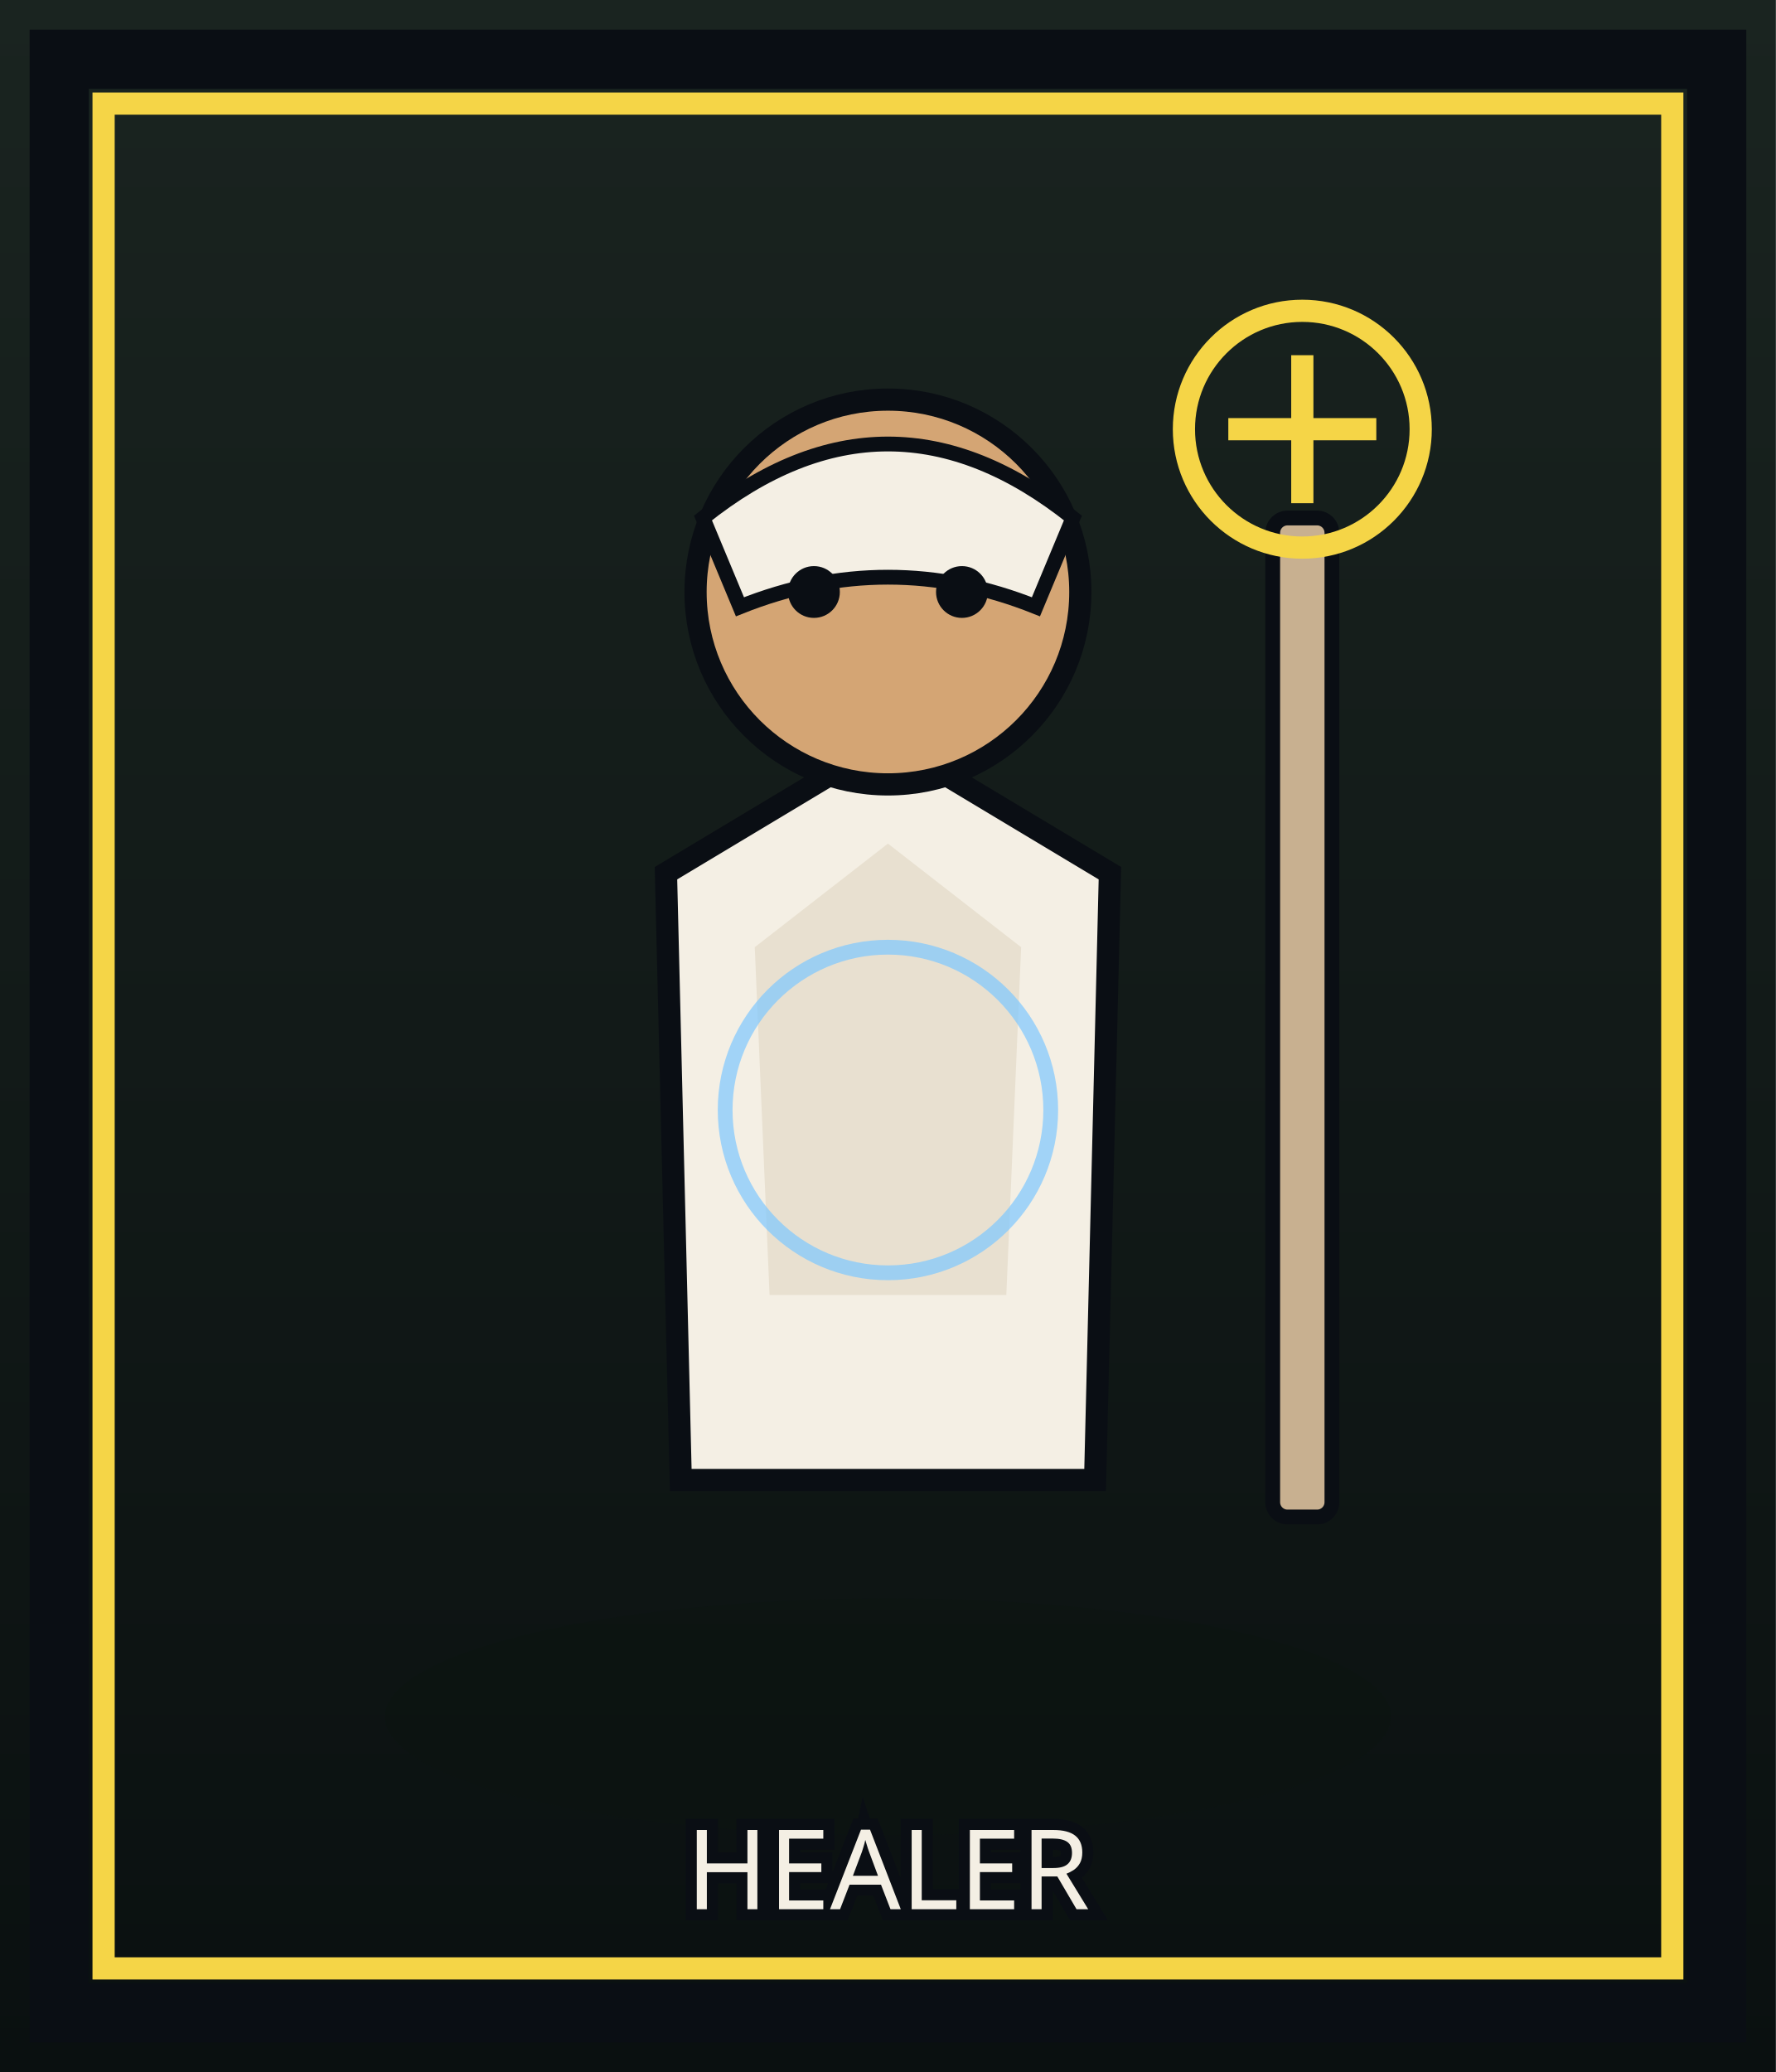
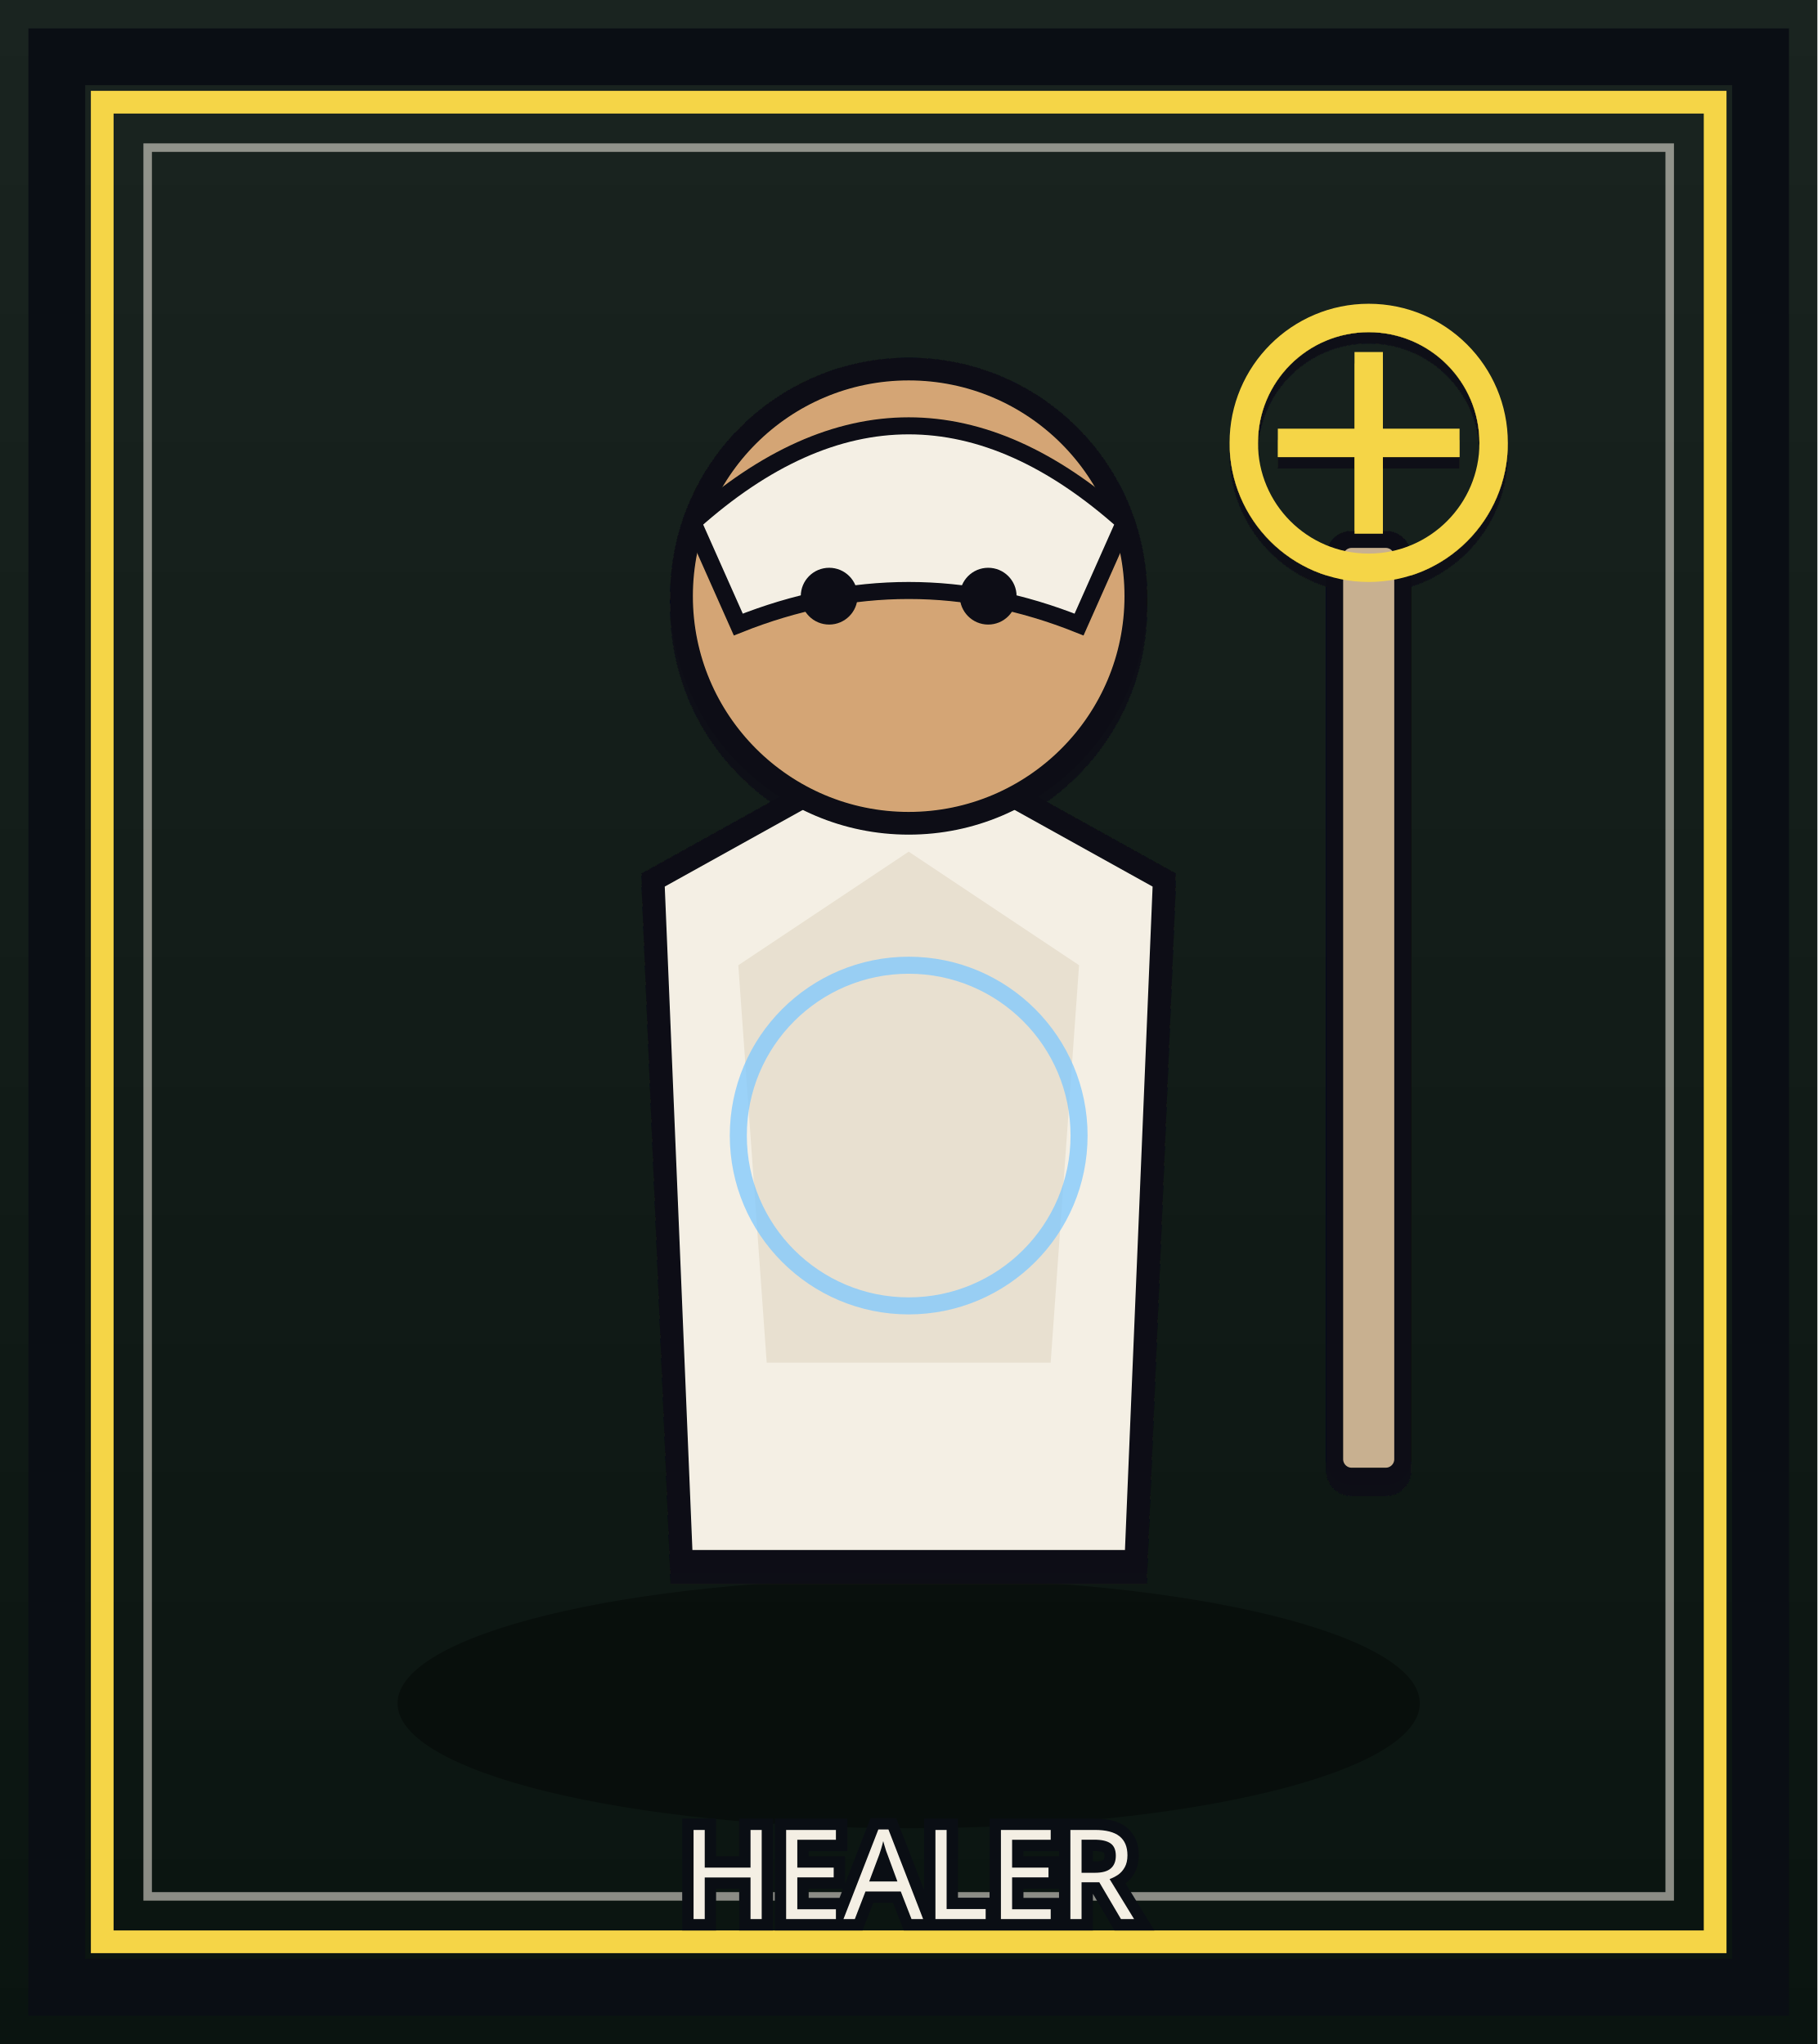
- <svg xmlns="http://www.w3.org/2000/svg" width="240" height="280" viewBox="0 0 240 280" fill="none">
+ <svg xmlns="http://www.w3.org/2000/svg" width="320" height="360" viewBox="0 0 320 360" fill="none">
  <defs>
    <linearGradient id="bg" x1="0" y1="0" x2="0" y2="1">
      <stop offset="0%" stop-color="#1a2420" />
-       <stop offset="100%" stop-color="#0a1010" />
+       <stop offset="100%" stop-color="#0a1410" />
    </linearGradient>
+     <filter id="ink" x="-20%" y="-20%" width="140%" height="140%">
+       <feDropShadow dx="0" dy="2" stdDeviation="0" flood-color="#0a0e14" flood-opacity="0.9" />
+     </filter>
  </defs>
-   <rect width="240" height="280" fill="url(#bg)" />
-   <ellipse cx="120" cy="232" rx="68" ry="16" fill="#0a1410" opacity="0.45" />
-   <path d="M90 118 L120 100 L150 118 L148 200 L92 200Z" fill="#f4efe4" stroke="#0a0e14" stroke-width="3" />
-   <path d="M102 128 L120 114 L138 128 L136 175 L104 175Z" fill="#e8e0d0" />
-   <circle cx="120" cy="80" r="26" fill="#d4a574" stroke="#0a0e14" stroke-width="3" />
-   <path d="M95 70 Q120 50 145 70 L140 82 Q120 74 100 82Z" fill="#f4efe4" stroke="#0a0e14" stroke-width="2" />
-   <circle cx="110" cy="80" r="3.5" fill="#0a0e14" />
-   <circle cx="130" cy="80" r="3.5" fill="#0a0e14" />
-   <rect x="172" y="70" width="8" height="135" rx="2" fill="#c8b090" stroke="#0a0e14" stroke-width="2" />
-   <circle cx="176" cy="58" r="16" fill="none" stroke="#f5d547" stroke-width="3" />
-   <path d="M176 48 L176 68 M166 58 L186 58" stroke="#f5d547" stroke-width="3" />
-   <circle cx="120" cy="150" r="22" fill="none" stroke="#7ec8ff" stroke-width="2" opacity="0.7" />
-   <rect x="8" y="8" width="224" height="264" fill="none" stroke="#0a0e14" stroke-width="8" />
-   <rect x="14" y="14" width="212" height="252" fill="none" stroke="#f5d547" stroke-width="3" />
-   <text x="120" y="258" text-anchor="middle" font-family="Impact, Arial Black, sans-serif" font-size="15" fill="#f4efe4" stroke="#0a0e14" stroke-width="3" paint-order="stroke">HEALER</text>
+   <rect width="320" height="360" fill="url(#bg)" />
+   <ellipse cx="160" cy="300" rx="90" ry="22" fill="#000" opacity="0.35" />
+   <g filter="url(#ink)">
+     <path d="M115 155 L160 130 L205 155 L200 275 L120 275 Z" fill="#f4efe4" stroke="#0a0e14" stroke-width="4" />
+     <path d="M130 170 L160 150 L190 170 L185 240 L135 240 Z" fill="#e8e0d0" />
+     <circle cx="160" cy="105" r="40" fill="#d4a574" stroke="#0a0e14" stroke-width="4" />
+     <path d="M122 92 Q160 58 198 92 L190 110 Q160 98 130 110Z" fill="#f4efe4" stroke="#0a0e14" stroke-width="3" />
+     <circle cx="146" cy="105" r="5" fill="#0a0e14" />
+     <circle cx="174" cy="105" r="5" fill="#0a0e14" />
+     <rect x="235" y="95" width="12" height="165" rx="3" fill="#c8b090" stroke="#0a0e14" stroke-width="3" />
+     <circle cx="241" cy="78" r="22" fill="none" stroke="#f5d547" stroke-width="5" />
+     <path d="M241 62 L241 94 M225 78 L257 78" stroke="#f5d547" stroke-width="5" />
+     <circle cx="160" cy="200" r="30" fill="none" stroke="#7ec8ff" stroke-width="3" opacity="0.75" />
+   </g>
+   <rect x="10" y="10" width="300" height="340" fill="none" stroke="#0a0e14" stroke-width="10" />
+   <rect x="18" y="18" width="284" height="324" fill="none" stroke="#f5d547" stroke-width="4" />
+   <rect x="26" y="26" width="268" height="308" fill="none" stroke="#f4efe4" stroke-width="1.5" opacity="0.55" />
+   <text x="160" y="338" text-anchor="middle" font-family="Impact, Arial Black, sans-serif" font-size="22" fill="#f4efe4" stroke="#0a0e14" stroke-width="4" paint-order="stroke">HEALER</text>
</svg>
